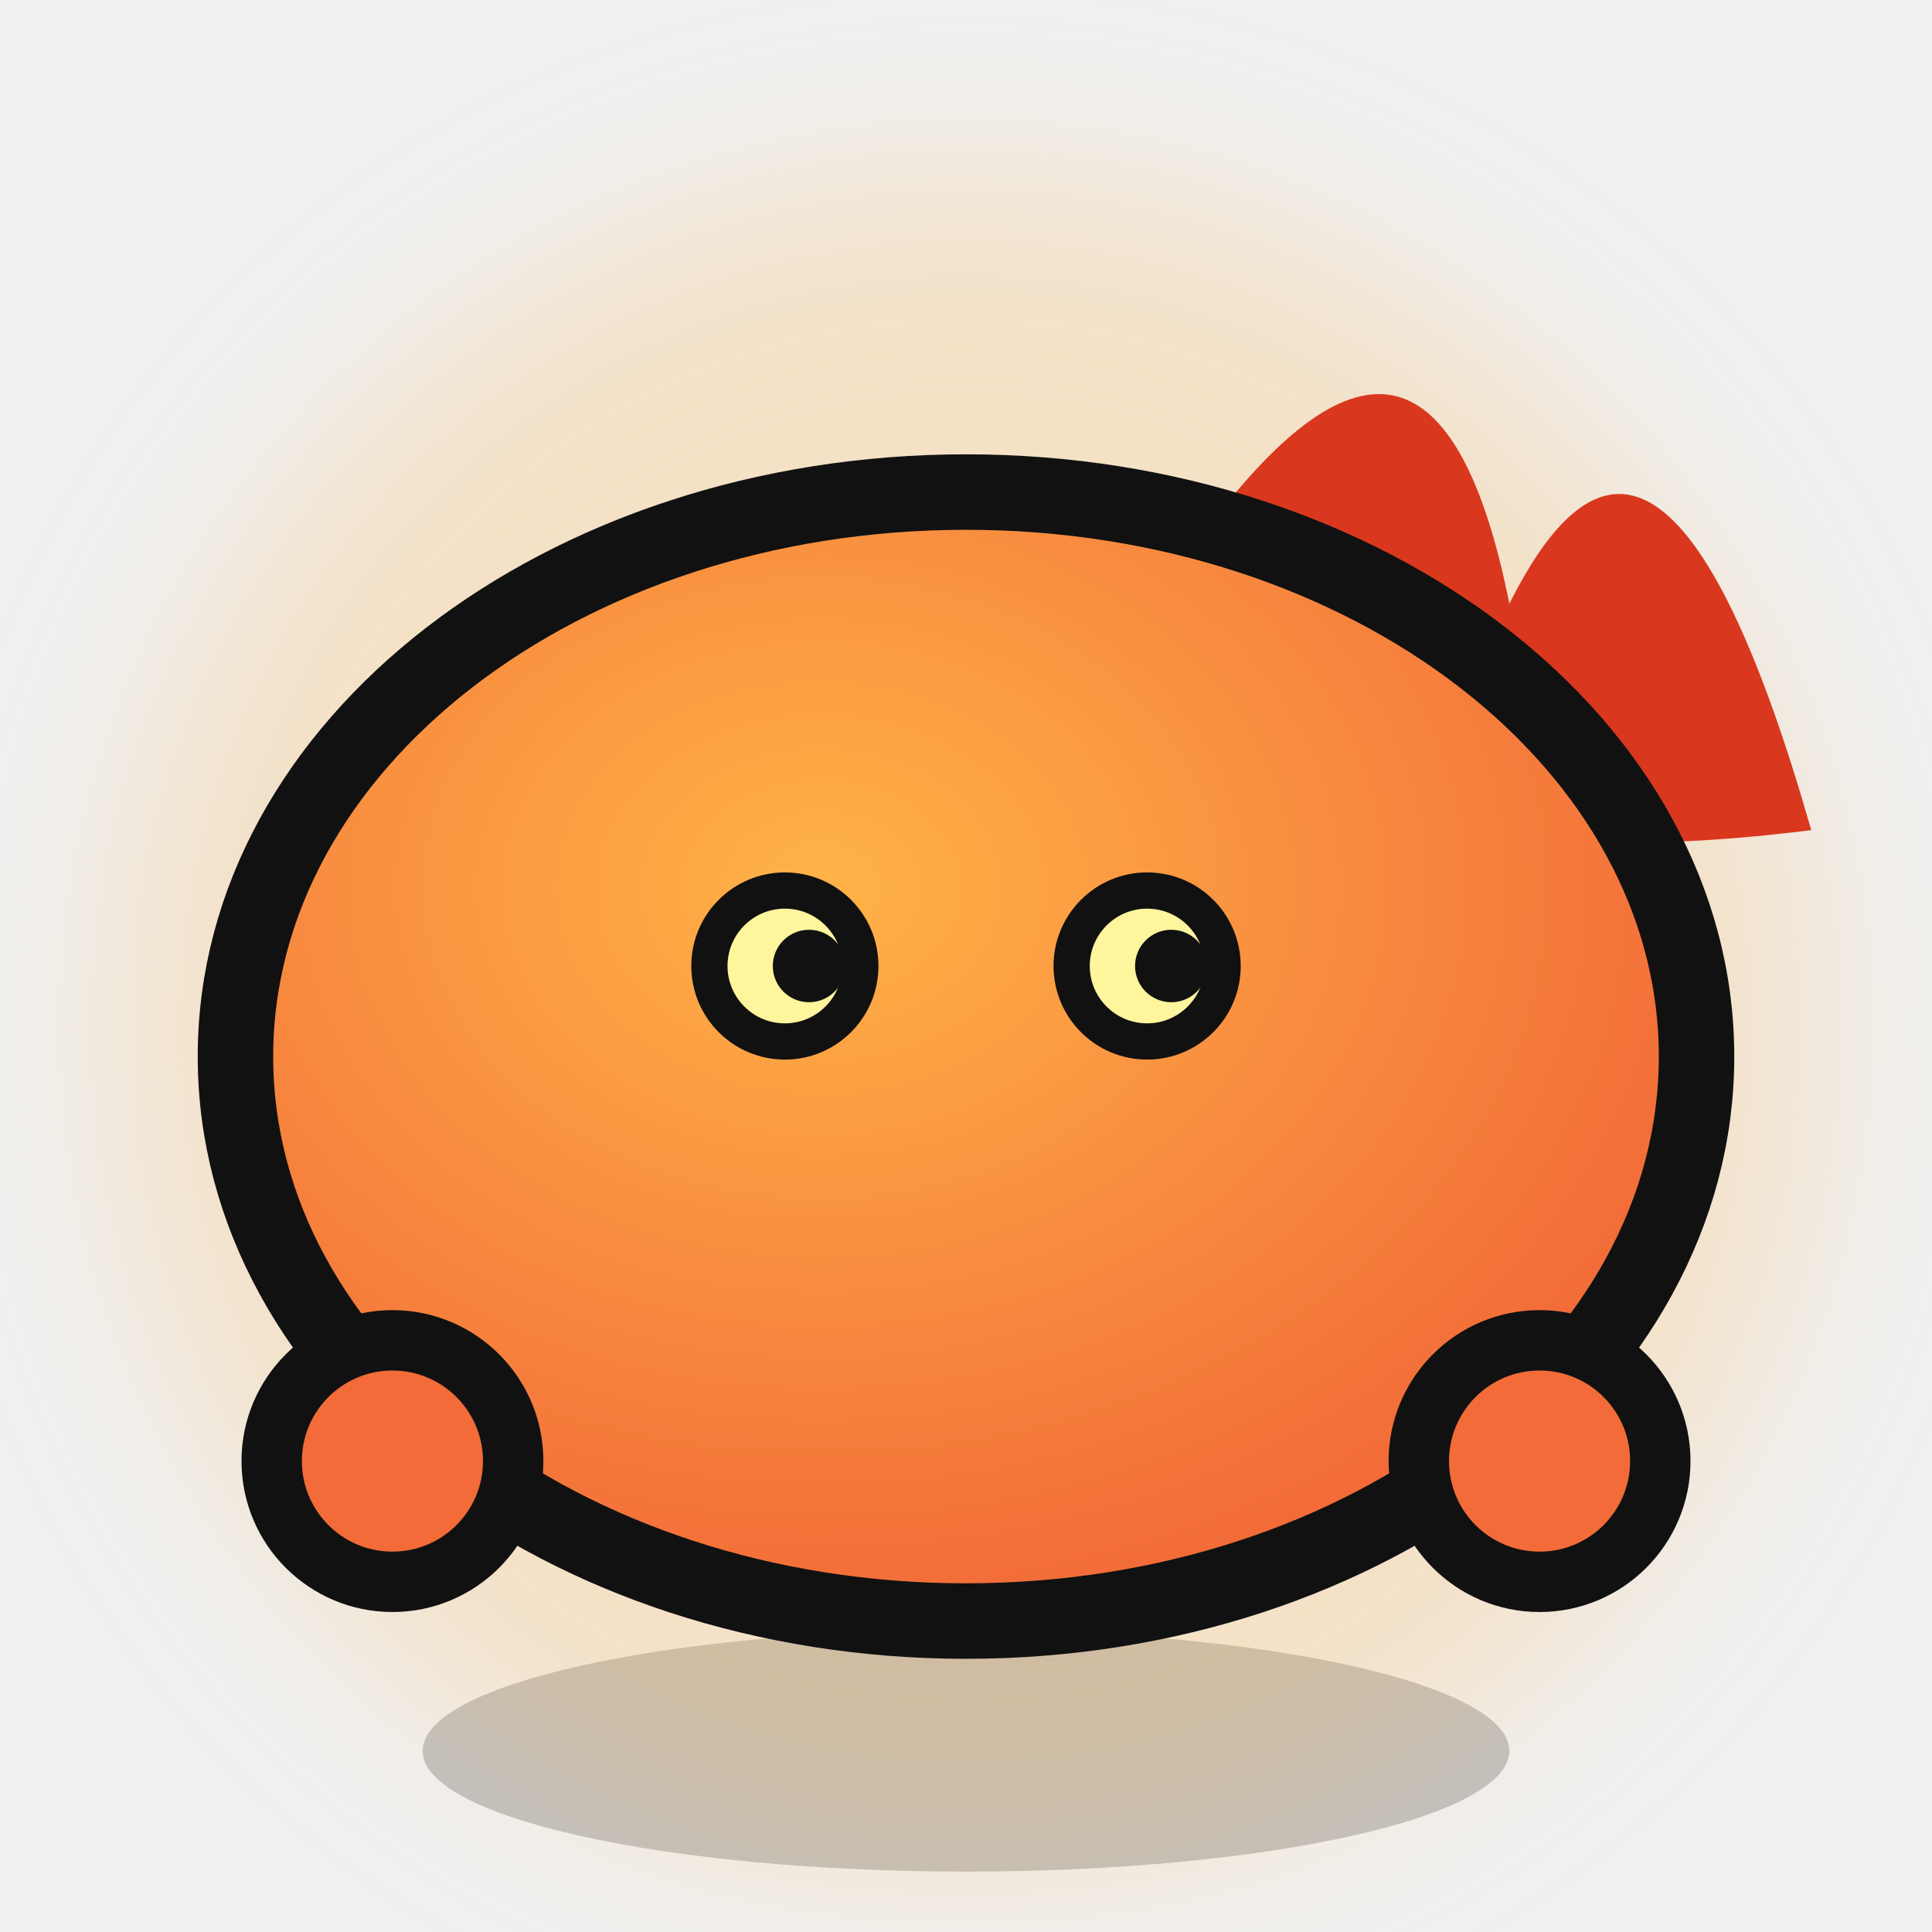
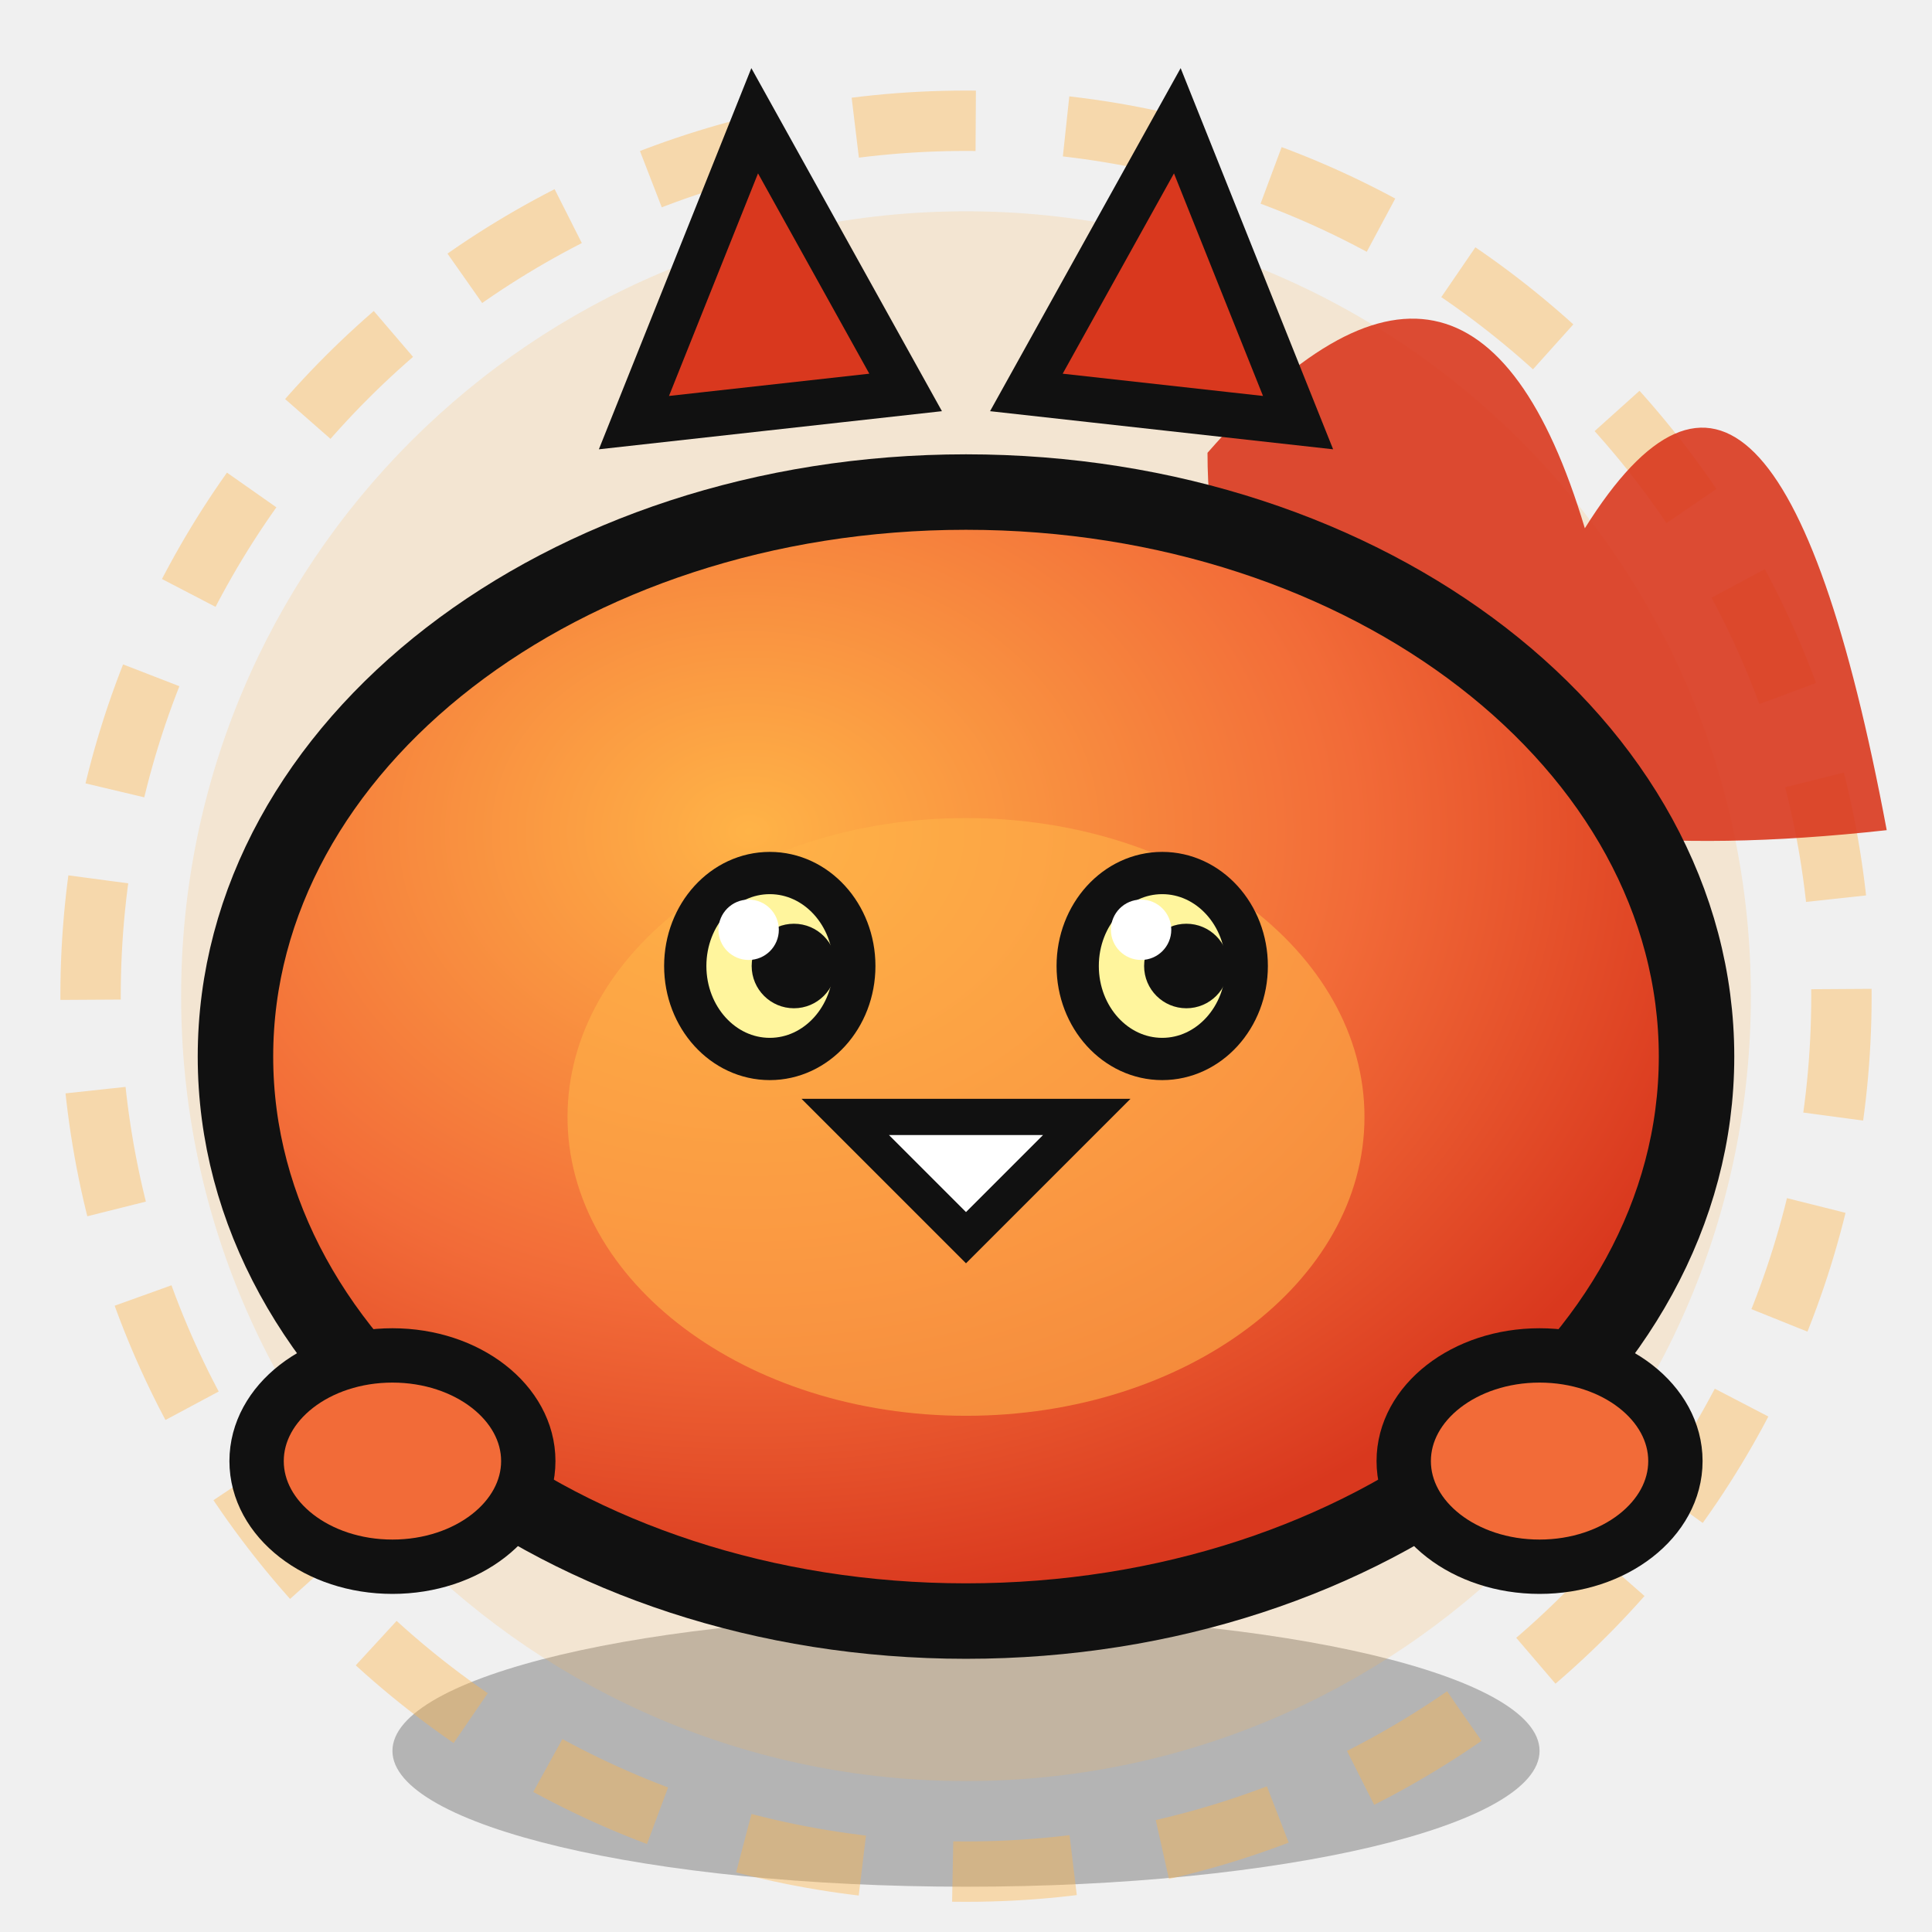
<svg xmlns="http://www.w3.org/2000/svg" viewBox="0 0 64 64" width="64" height="64">
  <defs>
-     <radialGradient id="grad" cx="40%" cy="35%" r="65%">
+     <radialGradient id="grad" cx="35%" cy="30%" r="70%">
      <stop offset="0%" stop-color="#FFB347" />
-       <stop offset="100%" stop-color="#F26B38" />
+       <stop offset="60%" stop-color="#F26B38" />
+       <stop offset="100%" stop-color="#D9381E" />
    </radialGradient>
  </defs>
-   <ellipse cx="32" cy="58" rx="18" ry="4" fill="#000" opacity="0.2" />
-   <circle cx="32" cy="34" r="28" fill="#FFB347" opacity="0.25" filter="blur(3px)" />
-   <path d="M 32 10 Q 38 2 40 12 Q 44 4 48 18 Q 32 20 32 10 Z" fill="#D9381E" transform="scale(1.25) translate(0, 4)" />
+   <ellipse cx="32" cy="58" rx="19" ry="4.5" fill="#000" opacity="0.25" />
+   <circle cx="32" cy="33" r="29" fill="none" stroke="#FFB347" stroke-width="2" opacity="0.4" stroke-dasharray="4,3" />
+   <circle cx="32" cy="33" r="26" fill="#FFB347" opacity="0.18" />
+   <path d="M 32 8 Q 39 0 42 10 Q 47 2 50 18 Q 32 20 32 8 Z" fill="#D9381E" transform="scale(1.25) translate(0, 4)" opacity="0.9" />
+   <polygon points="21,14 25,4 30,13" fill="#D9381E" stroke="#111" stroke-width="1.5" />
+   <polygon points="34,13 39,4 43,14" fill="#D9381E" stroke="#111" stroke-width="1.5" />
  <ellipse cx="32" cy="35" rx="24.2" ry="18.7" fill="url(#grad)" stroke="#111" stroke-width="2.5" />
-   <circle cx="13" cy="48.4" r="4" fill="#F26B38" stroke="#111" stroke-width="2" />
-   <circle cx="51" cy="48.4" r="4" fill="#F26B38" stroke="#111" stroke-width="2" />
-   <circle cx="26" cy="32" r="2.5" fill="#FFF59D" stroke="#111" stroke-width="1.2" />
-   <circle cx="26.8" cy="32" r="1.2" fill="#111" />
-   <circle cx="38" cy="32" r="2.5" fill="#FFF59D" stroke="#111" stroke-width="1.2" />
-   <circle cx="38.8" cy="32" r="1.2" fill="#111" />
+   <ellipse cx="32" cy="37" rx="13.2" ry="9.9" fill="#FFB347" opacity="0.6" />
+   <ellipse cx="13" cy="48.4" rx="4.5" ry="3.5" fill="#F26B38" stroke="#111" stroke-width="1.8" />
+   <ellipse cx="51" cy="48.4" rx="4.5" ry="3.5" fill="#F26B38" stroke="#111" stroke-width="1.8" />
+   <ellipse cx="25.5" cy="32" rx="2.8" ry="3.08" fill="#FFF59D" stroke="#111" stroke-width="1.4" />
+   <circle cx="26.3" cy="32" r="1.4" fill="#111" />
+   <circle cx="24.8" cy="30.8" r="1" fill="#FFF" />
+   <ellipse cx="38.5" cy="32" rx="2.8" ry="3.08" fill="#FFF59D" stroke="#111" stroke-width="1.4" />
+   <circle cx="39.3" cy="32" r="1.4" fill="#111" />
+   <circle cx="37.8" cy="30.8" r="1" fill="#FFF" />
+   <polygon points="28,37 32,41 36,37" fill="#FFF" stroke="#111" stroke-width="1.2" />
</svg>
